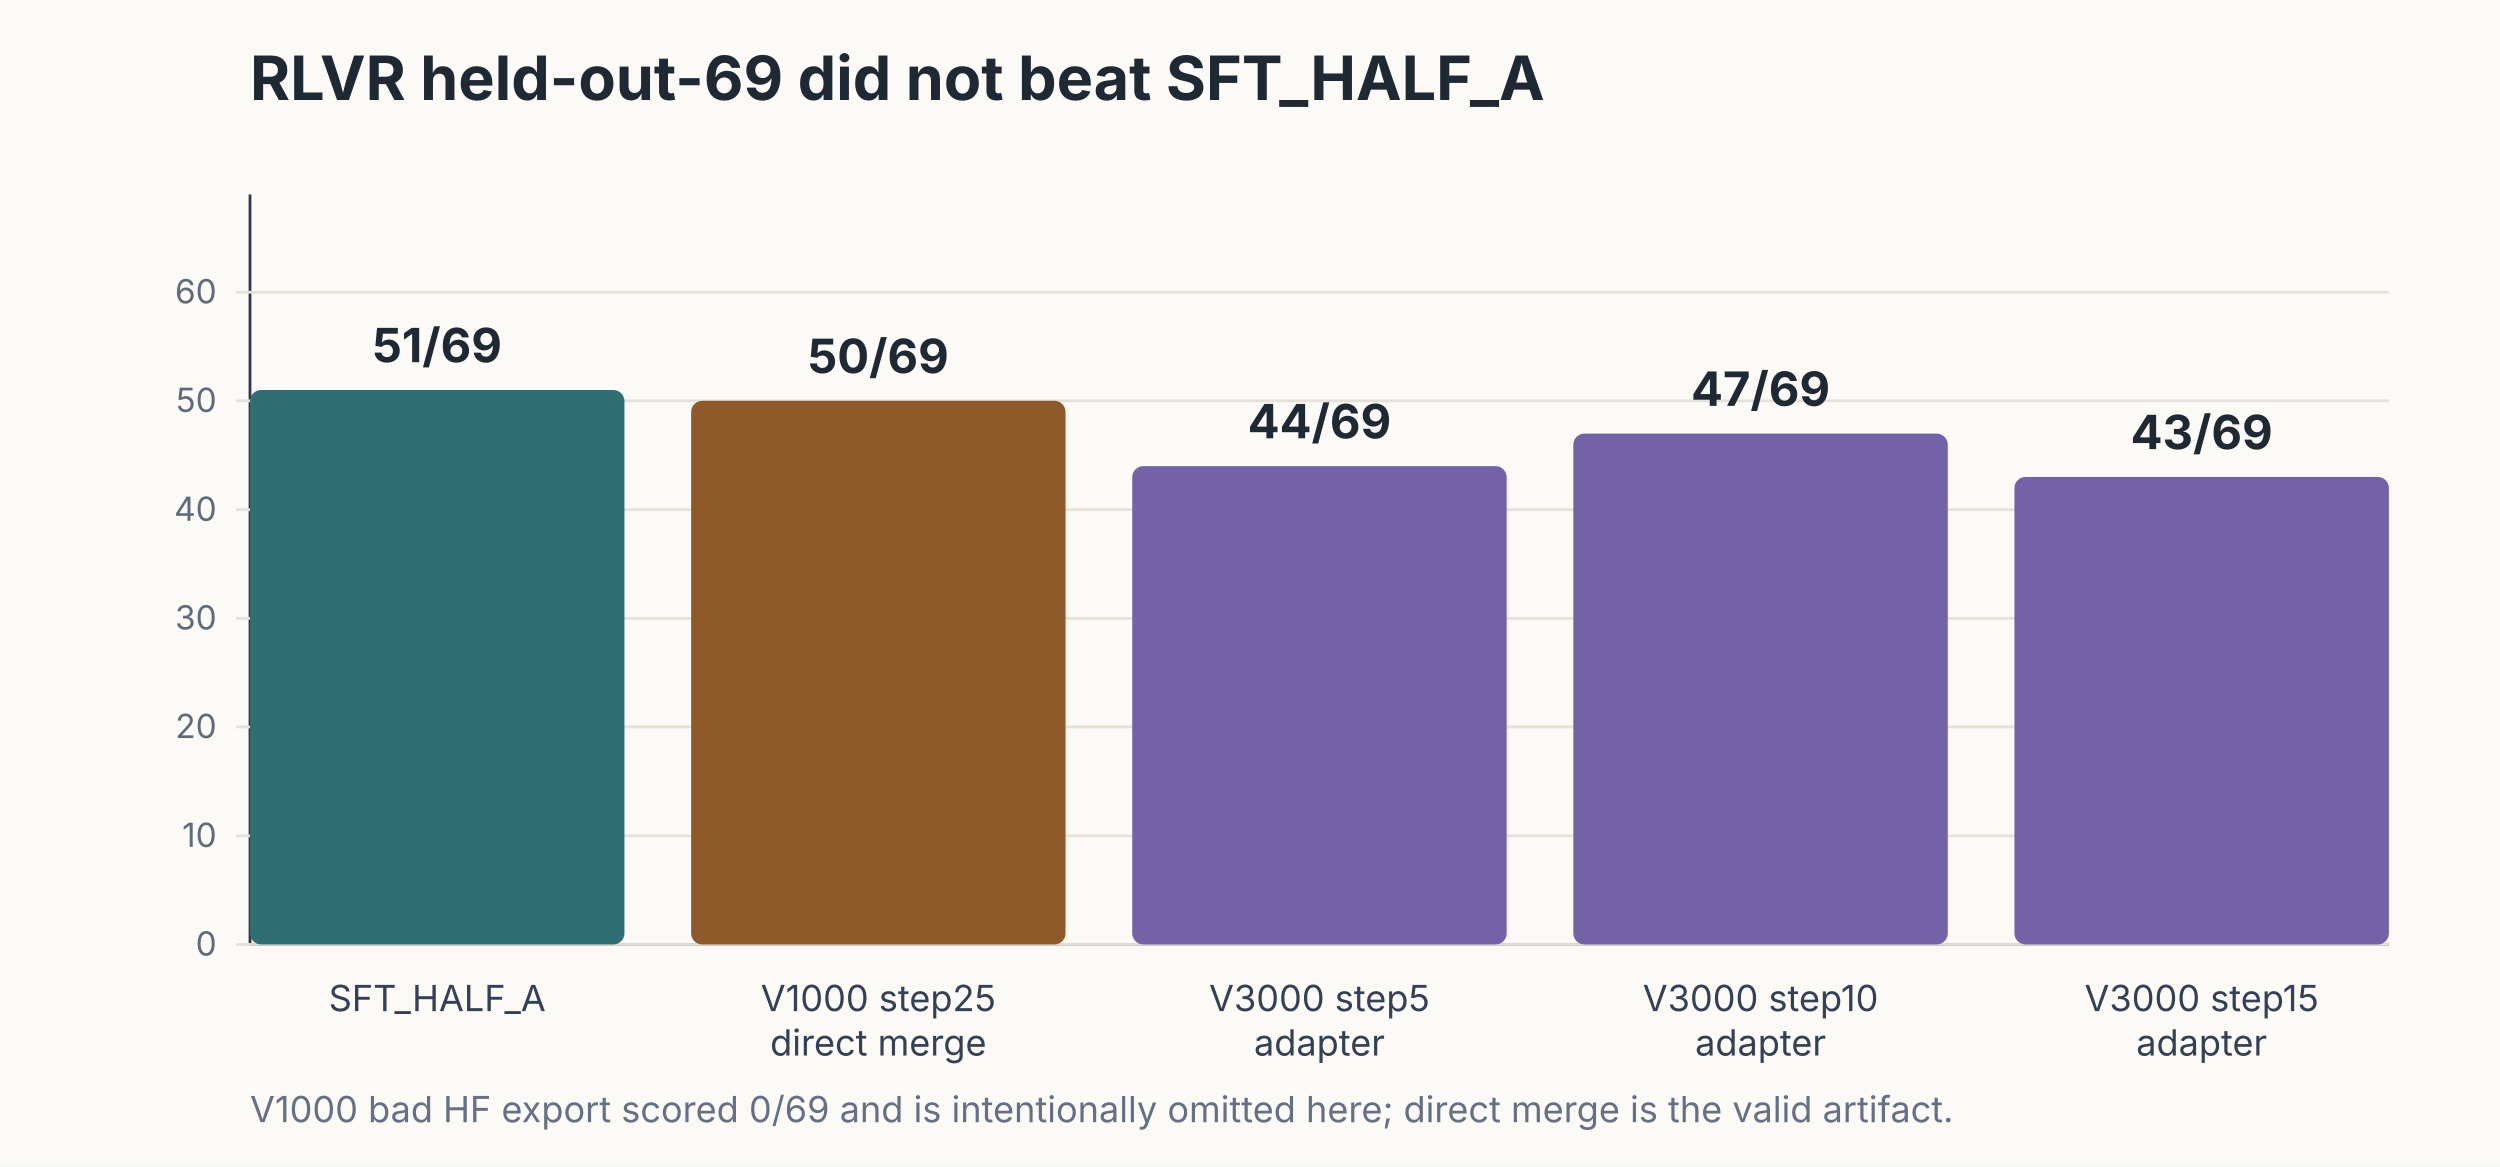
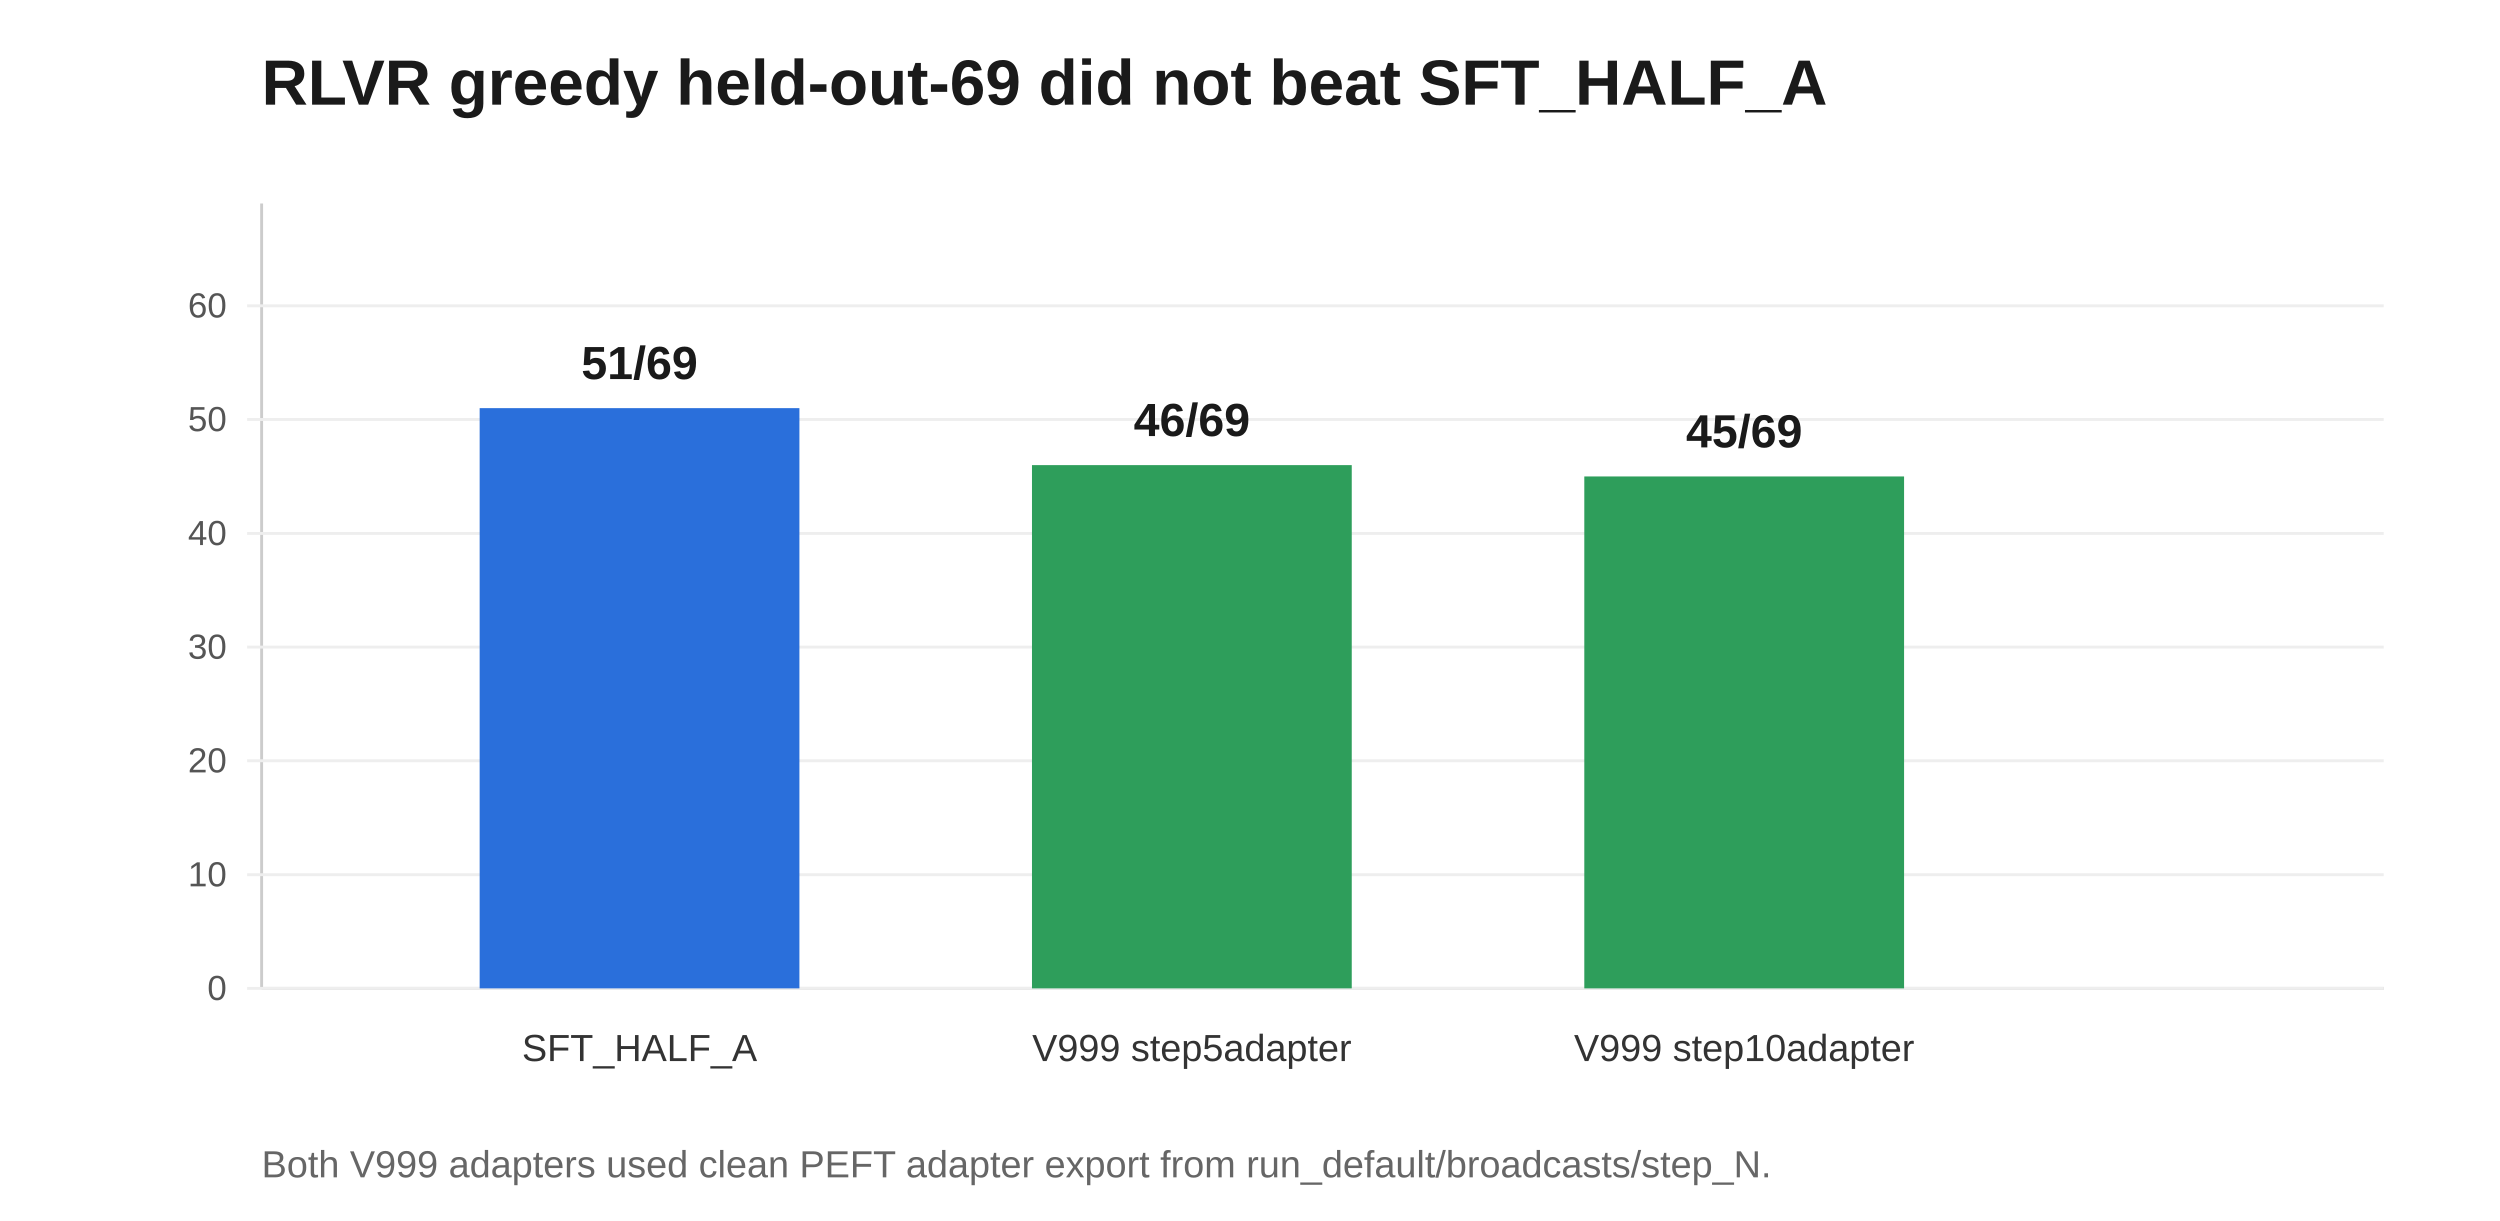
- <svg xmlns="http://www.w3.org/2000/svg" width="900" height="420" viewBox="0 0 900 420">
-   <rect width="100%" height="100%" fill="#fbfaf7" />
-   <text x="90" y="36" font-family="Inter, Arial, sans-serif" font-size="22" font-weight="700" fill="#1f2933">RLVR held-out-69 did not beat SFT_HALF_A</text>
-   <line x1="90" y1="340" x2="860" y2="340" stroke="#2d3748" stroke-width="1" />
-   <line x1="90" y1="70" x2="90" y2="340" stroke="#2d3748" stroke-width="1" />
-   <line x1="85" y1="340.0" x2="860" y2="340.0" stroke="#e5e0d8" stroke-width="1" />
-   <text x="78" y="344.0" text-anchor="end" font-family="Inter, Arial, sans-serif" font-size="12" fill="#5f6b7a">0</text>
-   <line x1="85" y1="300.9" x2="860" y2="300.9" stroke="#e5e0d8" stroke-width="1" />
-   <text x="78" y="304.9" text-anchor="end" font-family="Inter, Arial, sans-serif" font-size="12" fill="#5f6b7a">10</text>
-   <line x1="85" y1="261.7" x2="860" y2="261.7" stroke="#e5e0d8" stroke-width="1" />
-   <text x="78" y="265.7" text-anchor="end" font-family="Inter, Arial, sans-serif" font-size="12" fill="#5f6b7a">20</text>
-   <line x1="85" y1="222.6" x2="860" y2="222.6" stroke="#e5e0d8" stroke-width="1" />
-   <text x="78" y="226.6" text-anchor="end" font-family="Inter, Arial, sans-serif" font-size="12" fill="#5f6b7a">30</text>
-   <line x1="85" y1="183.5" x2="860" y2="183.5" stroke="#e5e0d8" stroke-width="1" />
-   <text x="78" y="187.5" text-anchor="end" font-family="Inter, Arial, sans-serif" font-size="12" fill="#5f6b7a">40</text>
-   <line x1="85" y1="144.3" x2="860" y2="144.3" stroke="#e5e0d8" stroke-width="1" />
-   <text x="78" y="148.3" text-anchor="end" font-family="Inter, Arial, sans-serif" font-size="12" fill="#5f6b7a">50</text>
-   <line x1="85" y1="105.2" x2="860" y2="105.2" stroke="#e5e0d8" stroke-width="1" />
-   <text x="78" y="109.2" text-anchor="end" font-family="Inter, Arial, sans-serif" font-size="12" fill="#5f6b7a">60</text>
-   <rect x="90.0" y="140.4" width="134.8" height="199.6" rx="4" fill="#2f6f73" />
-   <text x="157.4" y="130.4" text-anchor="middle" font-family="Inter, Arial, sans-serif" font-size="17" font-weight="700" fill="#1f2933">51/69</text>
-   <text x="157.4" y="364.0" text-anchor="middle" font-family="Inter, Arial, sans-serif" font-size="13" fill="#344054">SFT_HALF_A</text>
-   <rect x="248.8" y="144.3" width="134.8" height="195.7" rx="4" fill="#8f5a2a" />
-   <text x="316.2" y="134.3" text-anchor="middle" font-family="Inter, Arial, sans-serif" font-size="17" font-weight="700" fill="#1f2933">50/69</text>
-   <text x="316.2" y="364.0" text-anchor="middle" font-family="Inter, Arial, sans-serif" font-size="13" fill="#344054">V1000 step25</text>
-   <text x="316.2" y="380.0" text-anchor="middle" font-family="Inter, Arial, sans-serif" font-size="13" fill="#344054">direct merge</text>
-   <rect x="407.6" y="167.8" width="134.8" height="172.2" rx="4" fill="#7462a8" />
-   <text x="475.0" y="157.8" text-anchor="middle" font-family="Inter, Arial, sans-serif" font-size="17" font-weight="700" fill="#1f2933">44/69</text>
-   <text x="475.0" y="364.0" text-anchor="middle" font-family="Inter, Arial, sans-serif" font-size="13" fill="#344054">V3000 step5</text>
-   <text x="475.0" y="380.0" text-anchor="middle" font-family="Inter, Arial, sans-serif" font-size="13" fill="#344054">adapter</text>
-   <rect x="566.4" y="156.1" width="134.8" height="183.9" rx="4" fill="#7462a8" />
-   <text x="633.8" y="146.1" text-anchor="middle" font-family="Inter, Arial, sans-serif" font-size="17" font-weight="700" fill="#1f2933">47/69</text>
-   <text x="633.8" y="364.0" text-anchor="middle" font-family="Inter, Arial, sans-serif" font-size="13" fill="#344054">V3000 step10</text>
-   <text x="633.8" y="380.0" text-anchor="middle" font-family="Inter, Arial, sans-serif" font-size="13" fill="#344054">adapter</text>
-   <rect x="725.2" y="171.7" width="134.8" height="168.3" rx="4" fill="#7462a8" />
-   <text x="792.6" y="161.7" text-anchor="middle" font-family="Inter, Arial, sans-serif" font-size="17" font-weight="700" fill="#1f2933">43/69</text>
-   <text x="792.6" y="364.0" text-anchor="middle" font-family="Inter, Arial, sans-serif" font-size="13" fill="#344054">V3000 step15</text>
-   <text x="792.6" y="380.0" text-anchor="middle" font-family="Inter, Arial, sans-serif" font-size="13" fill="#344054">adapter</text>
-   <text x="90" y="404" font-family="Inter, Arial, sans-serif" font-size="13" fill="#667085">V1000 bad HF export scored 0/69 and is intentionally omitted here; direct merge is the valid artifact.</text>
+ <svg xmlns="http://www.w3.org/2000/svg" width="860" height="420" viewBox="0 0 860 420">
+   <rect width="100%" height="100%" fill="#ffffff" />
+   <text x="90" y="36" font-family="Arial, sans-serif" font-size="22" font-weight="700" fill="#1a1a1a">RLVR greedy held-out-69 did not beat SFT_HALF_A</text>
+   <line x1="90" y1="340" x2="820" y2="340" stroke="#cccccc" />
+   <line x1="90" y1="70" x2="90" y2="340" stroke="#cccccc" />
+   <line x1="85" y1="340.0" x2="820" y2="340.0" stroke="#eeeeee" />
+   <text x="78" y="344.0" text-anchor="end" font-family="Arial, sans-serif" font-size="12" fill="#555">0</text>
+   <line x1="85" y1="300.9" x2="820" y2="300.9" stroke="#eeeeee" />
+   <text x="78" y="304.9" text-anchor="end" font-family="Arial, sans-serif" font-size="12" fill="#555">10</text>
+   <line x1="85" y1="261.7" x2="820" y2="261.7" stroke="#eeeeee" />
+   <text x="78" y="265.7" text-anchor="end" font-family="Arial, sans-serif" font-size="12" fill="#555">20</text>
+   <line x1="85" y1="222.6" x2="820" y2="222.6" stroke="#eeeeee" />
+   <text x="78" y="226.6" text-anchor="end" font-family="Arial, sans-serif" font-size="12" fill="#555">30</text>
+   <line x1="85" y1="183.5" x2="820" y2="183.5" stroke="#eeeeee" />
+   <text x="78" y="187.5" text-anchor="end" font-family="Arial, sans-serif" font-size="12" fill="#555">40</text>
+   <line x1="85" y1="144.3" x2="820" y2="144.3" stroke="#eeeeee" />
+   <text x="78" y="148.3" text-anchor="end" font-family="Arial, sans-serif" font-size="12" fill="#555">50</text>
+   <line x1="85" y1="105.2" x2="820" y2="105.2" stroke="#eeeeee" />
+   <text x="78" y="109.2" text-anchor="end" font-family="Arial, sans-serif" font-size="12" fill="#555">60</text>
+   <rect x="165" y="140.4" width="110" height="199.6" fill="#2a6fdb" />
+   <text x="220.0" y="130.4" text-anchor="middle" font-family="Arial, sans-serif" font-size="16" font-weight="700" fill="#1a1a1a">51/69</text>
+   <text x="220.0" y="365" text-anchor="middle" font-family="Arial, sans-serif" font-size="13" fill="#333">SFT_HALF_A</text>
+   <rect x="355" y="160.0" width="110" height="180.0" fill="#2e9e5b" />
+   <text x="410.0" y="150.0" text-anchor="middle" font-family="Arial, sans-serif" font-size="16" font-weight="700" fill="#1a1a1a">46/69</text>
+   <text x="410.0" y="365" text-anchor="middle" font-family="Arial, sans-serif" font-size="13" fill="#333">V999 step5
+ adapter</text>
+   <rect x="545" y="163.9" width="110" height="176.1" fill="#2e9e5b" />
+   <text x="600.0" y="153.9" text-anchor="middle" font-family="Arial, sans-serif" font-size="16" font-weight="700" fill="#1a1a1a">45/69</text>
+   <text x="600.0" y="365" text-anchor="middle" font-family="Arial, sans-serif" font-size="13" fill="#333">V999 step10
+ adapter</text>
+   <text x="90" y="405" font-family="Arial, sans-serif" font-size="13" fill="#666">Both V999 adapters used clean PEFT adapter export from run_default/broadcasts/step_N.</text>
</svg>
